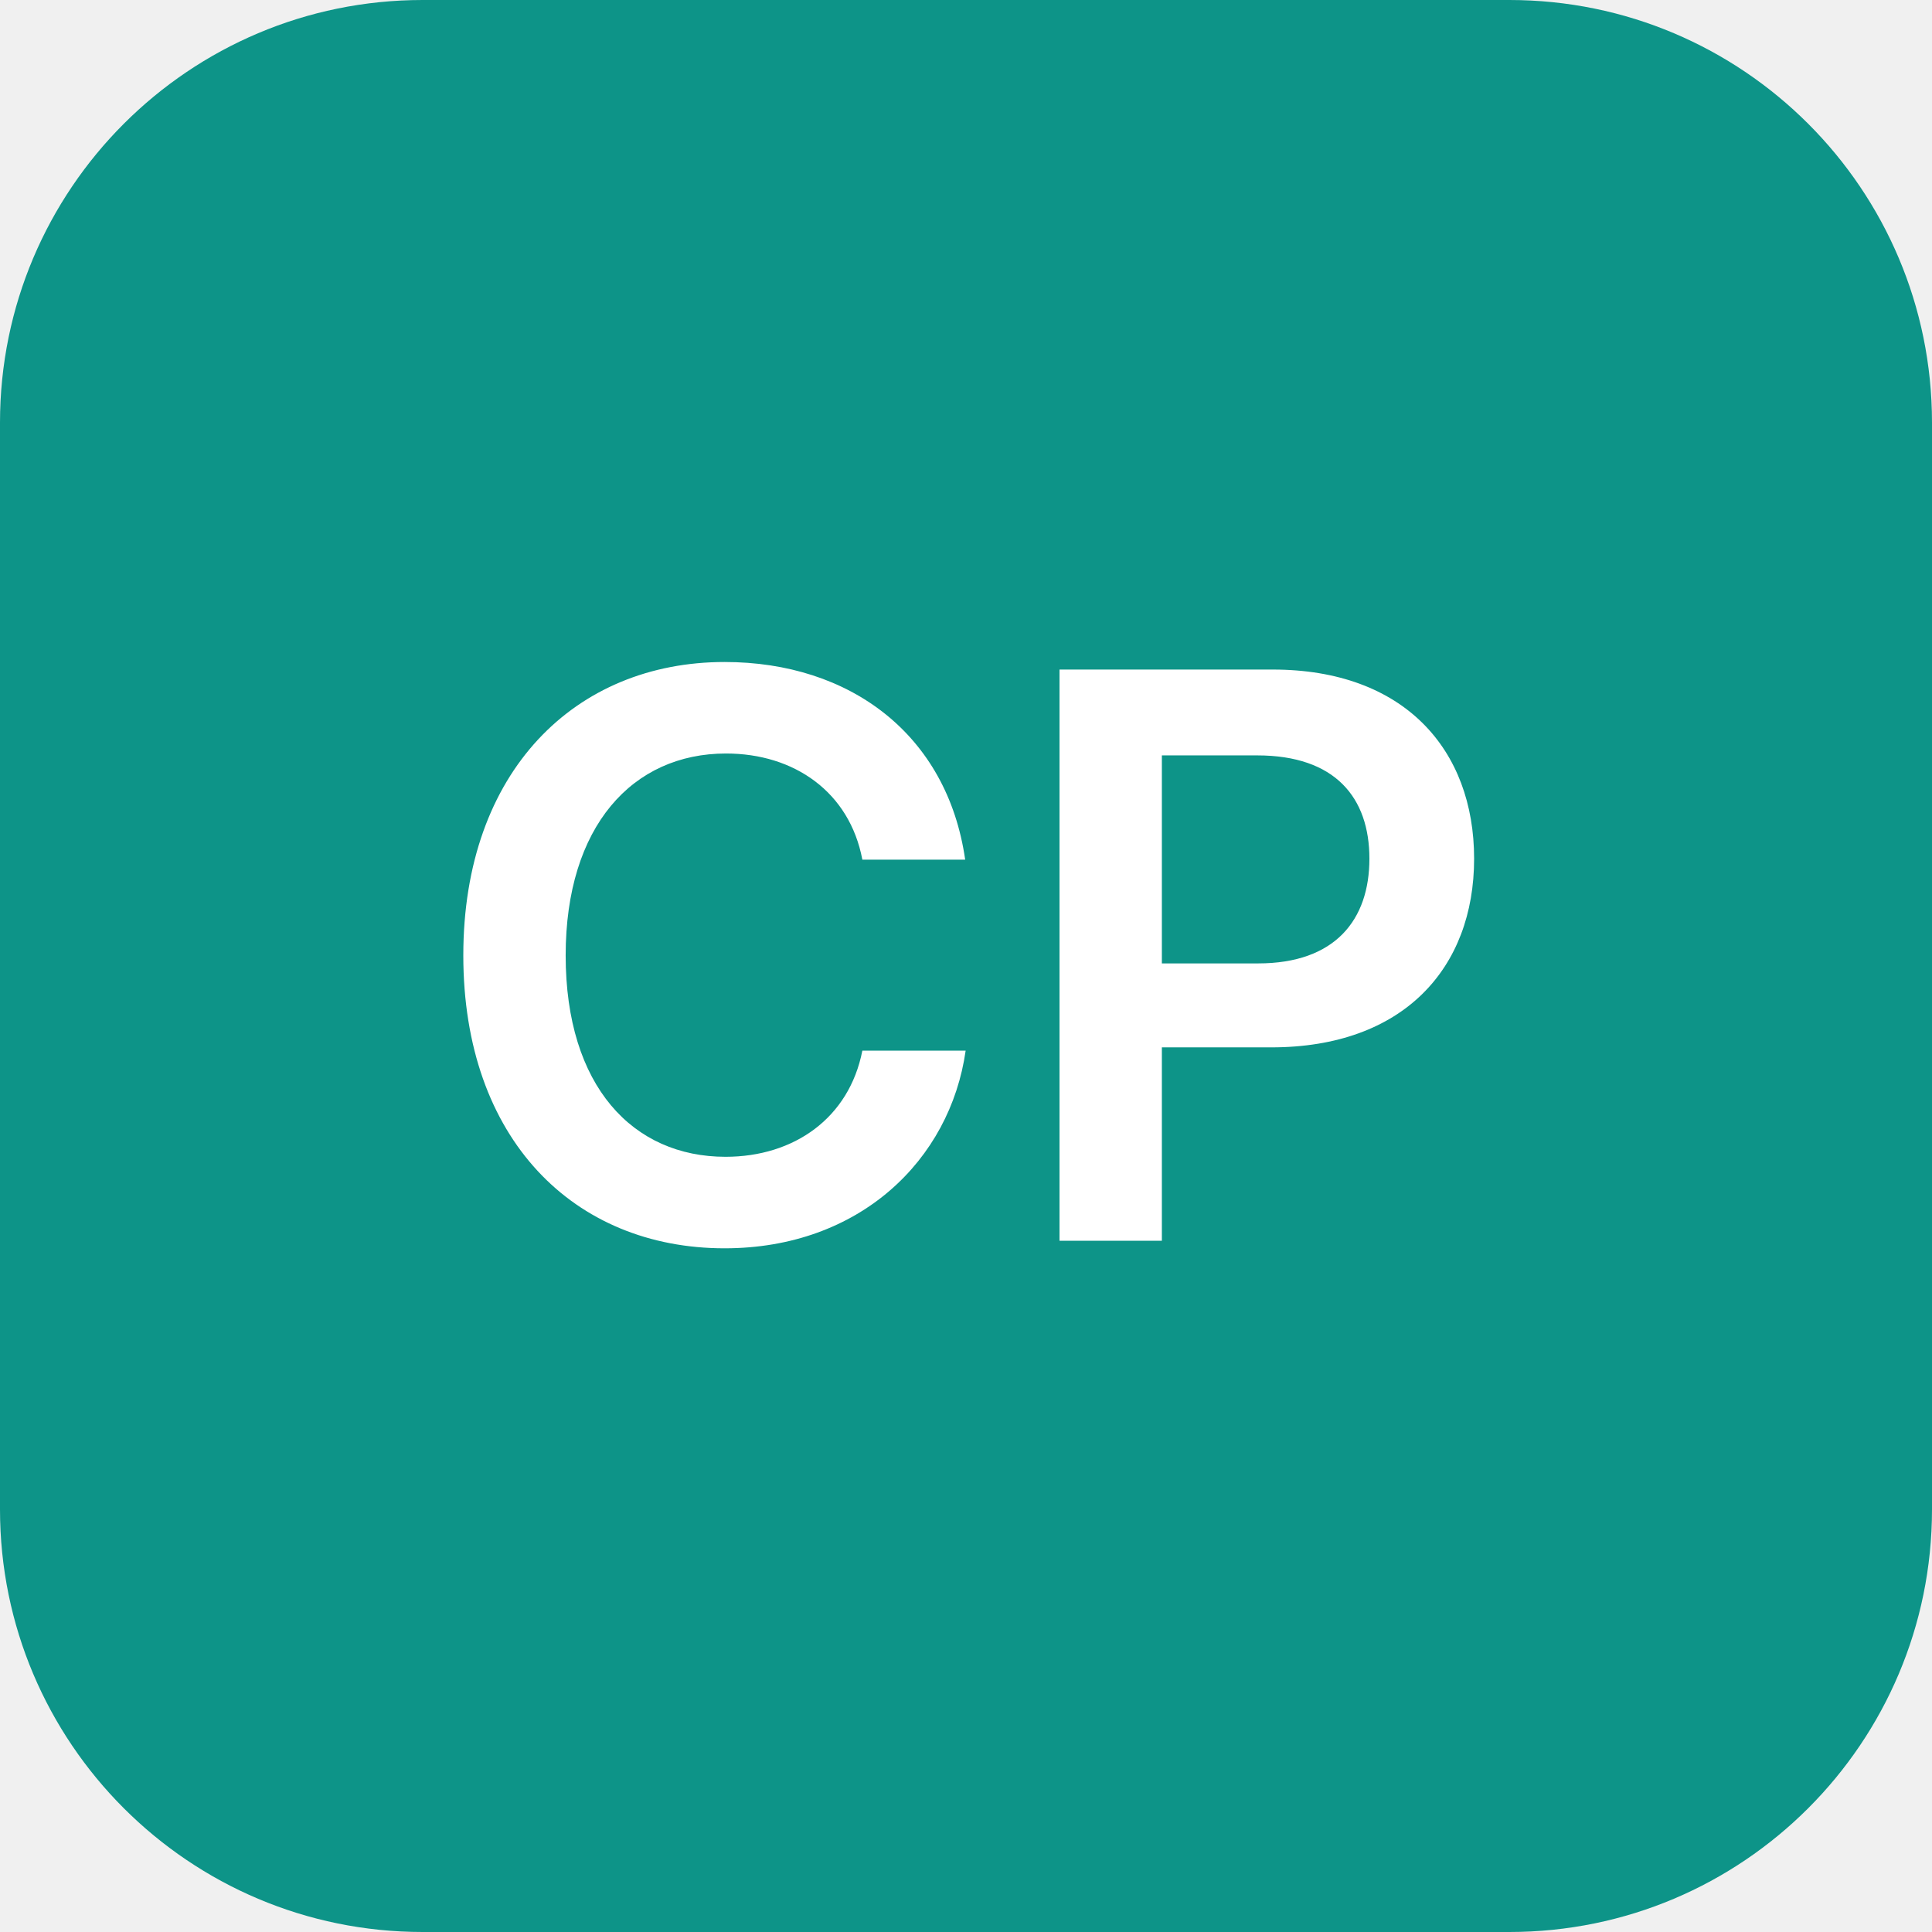
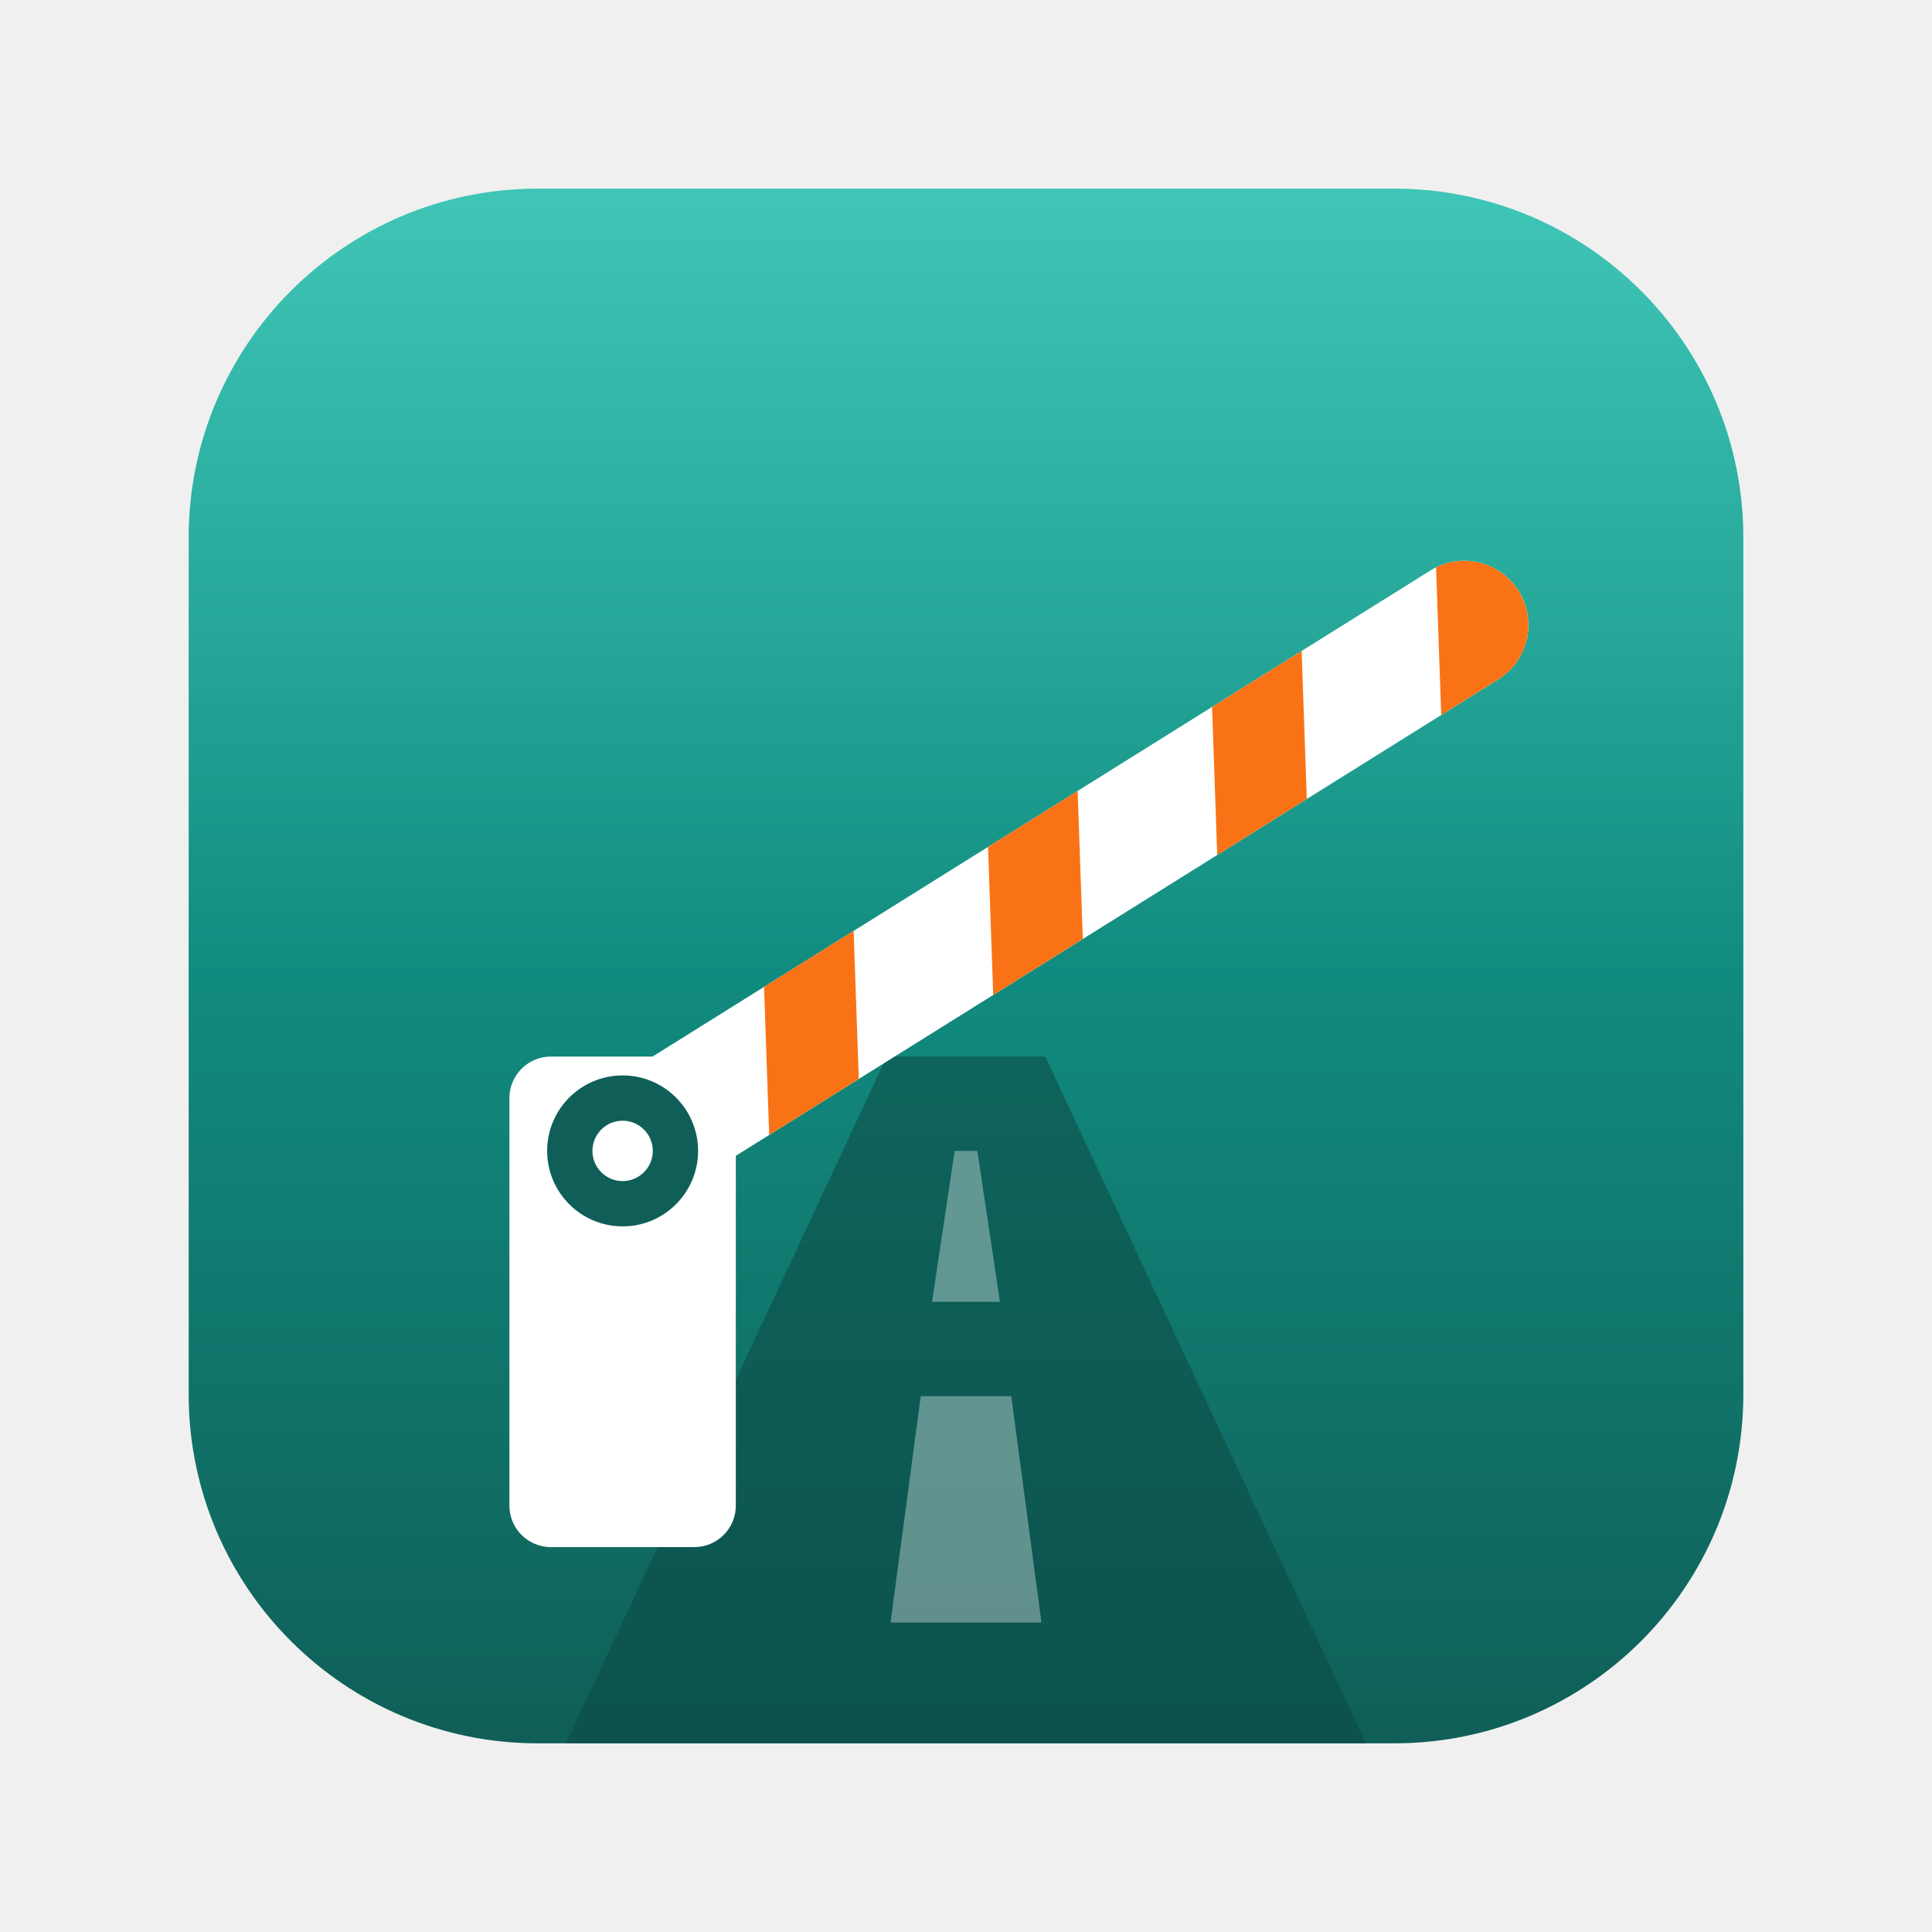
- <svg xmlns="http://www.w3.org/2000/svg" viewBox="0 0 64 64">
-   <rect width="64" height="64" rx="14" fill="#0d9488" />
-   <text x="32" y="32" dy="0.35em" text-anchor="middle" font-family="ui-sans-serif, system-ui, -apple-system, sans-serif" font-size="26" font-weight="600" fill="#ffffff">CP</text>
+ <svg xmlns="http://www.w3.org/2000/svg" viewBox="0 0 1024 1024">
+   <defs>
+     <linearGradient id="bg" x1="0" y1="0" x2="0" y2="1">
+       <stop offset="0" stop-color="#14b8a6" />
+       <stop offset="1" stop-color="#0f5f58" />
+     </linearGradient>
+     <linearGradient id="shine" x1="0" y1="0" x2="0" y2="1">
+       <stop offset="0" stop-color="#ffffff" stop-opacity="0.18" />
+       <stop offset="0.5" stop-color="#ffffff" stop-opacity="0" />
+     </linearGradient>
+     <clipPath id="arm">
+       <rect x="0" y="-34" width="560" height="68" rx="34" />
+     </clipPath>
+   </defs>
+   <rect x="100" y="100" width="824" height="824" rx="185" fill="url(#bg)" />
+   <rect x="100" y="100" width="824" height="824" rx="185" fill="url(#shine)" />
+   <path d="M300 924 L470 560 L554 560 L724 924 Z" fill="#0b4743" opacity="0.55" />
+   <path d="M506 610 L518 610 L530 690 L494 690 Z M488 740 L536 740 L552 860 L472 860 Z" fill="#ffffff" opacity="0.35" />
+   <g transform="translate(330 610) rotate(-32)">
+     <g clip-path="url(#arm)">
+       <rect x="0" y="-34" width="560" height="68" fill="#ffffff" />
+       <g fill="#f97316">
+         <rect x="90" y="-40" width="56" height="80" transform="skewX(-30)" />
+         <rect x="230" y="-40" width="56" height="80" transform="skewX(-30)" />
+         <rect x="370" y="-40" width="56" height="80" transform="skewX(-30)" />
+         <rect x="510" y="-40" width="56" height="80" transform="skewX(-30)" />
+       </g>
+     </g>
+   </g>
+   <rect x="270" y="560" width="120" height="260" rx="22" fill="#ffffff" />
+   <circle cx="330" cy="610" r="40" fill="#0f5f58" />
+   <circle cx="330" cy="610" r="16" fill="#ffffff" />
</svg>
